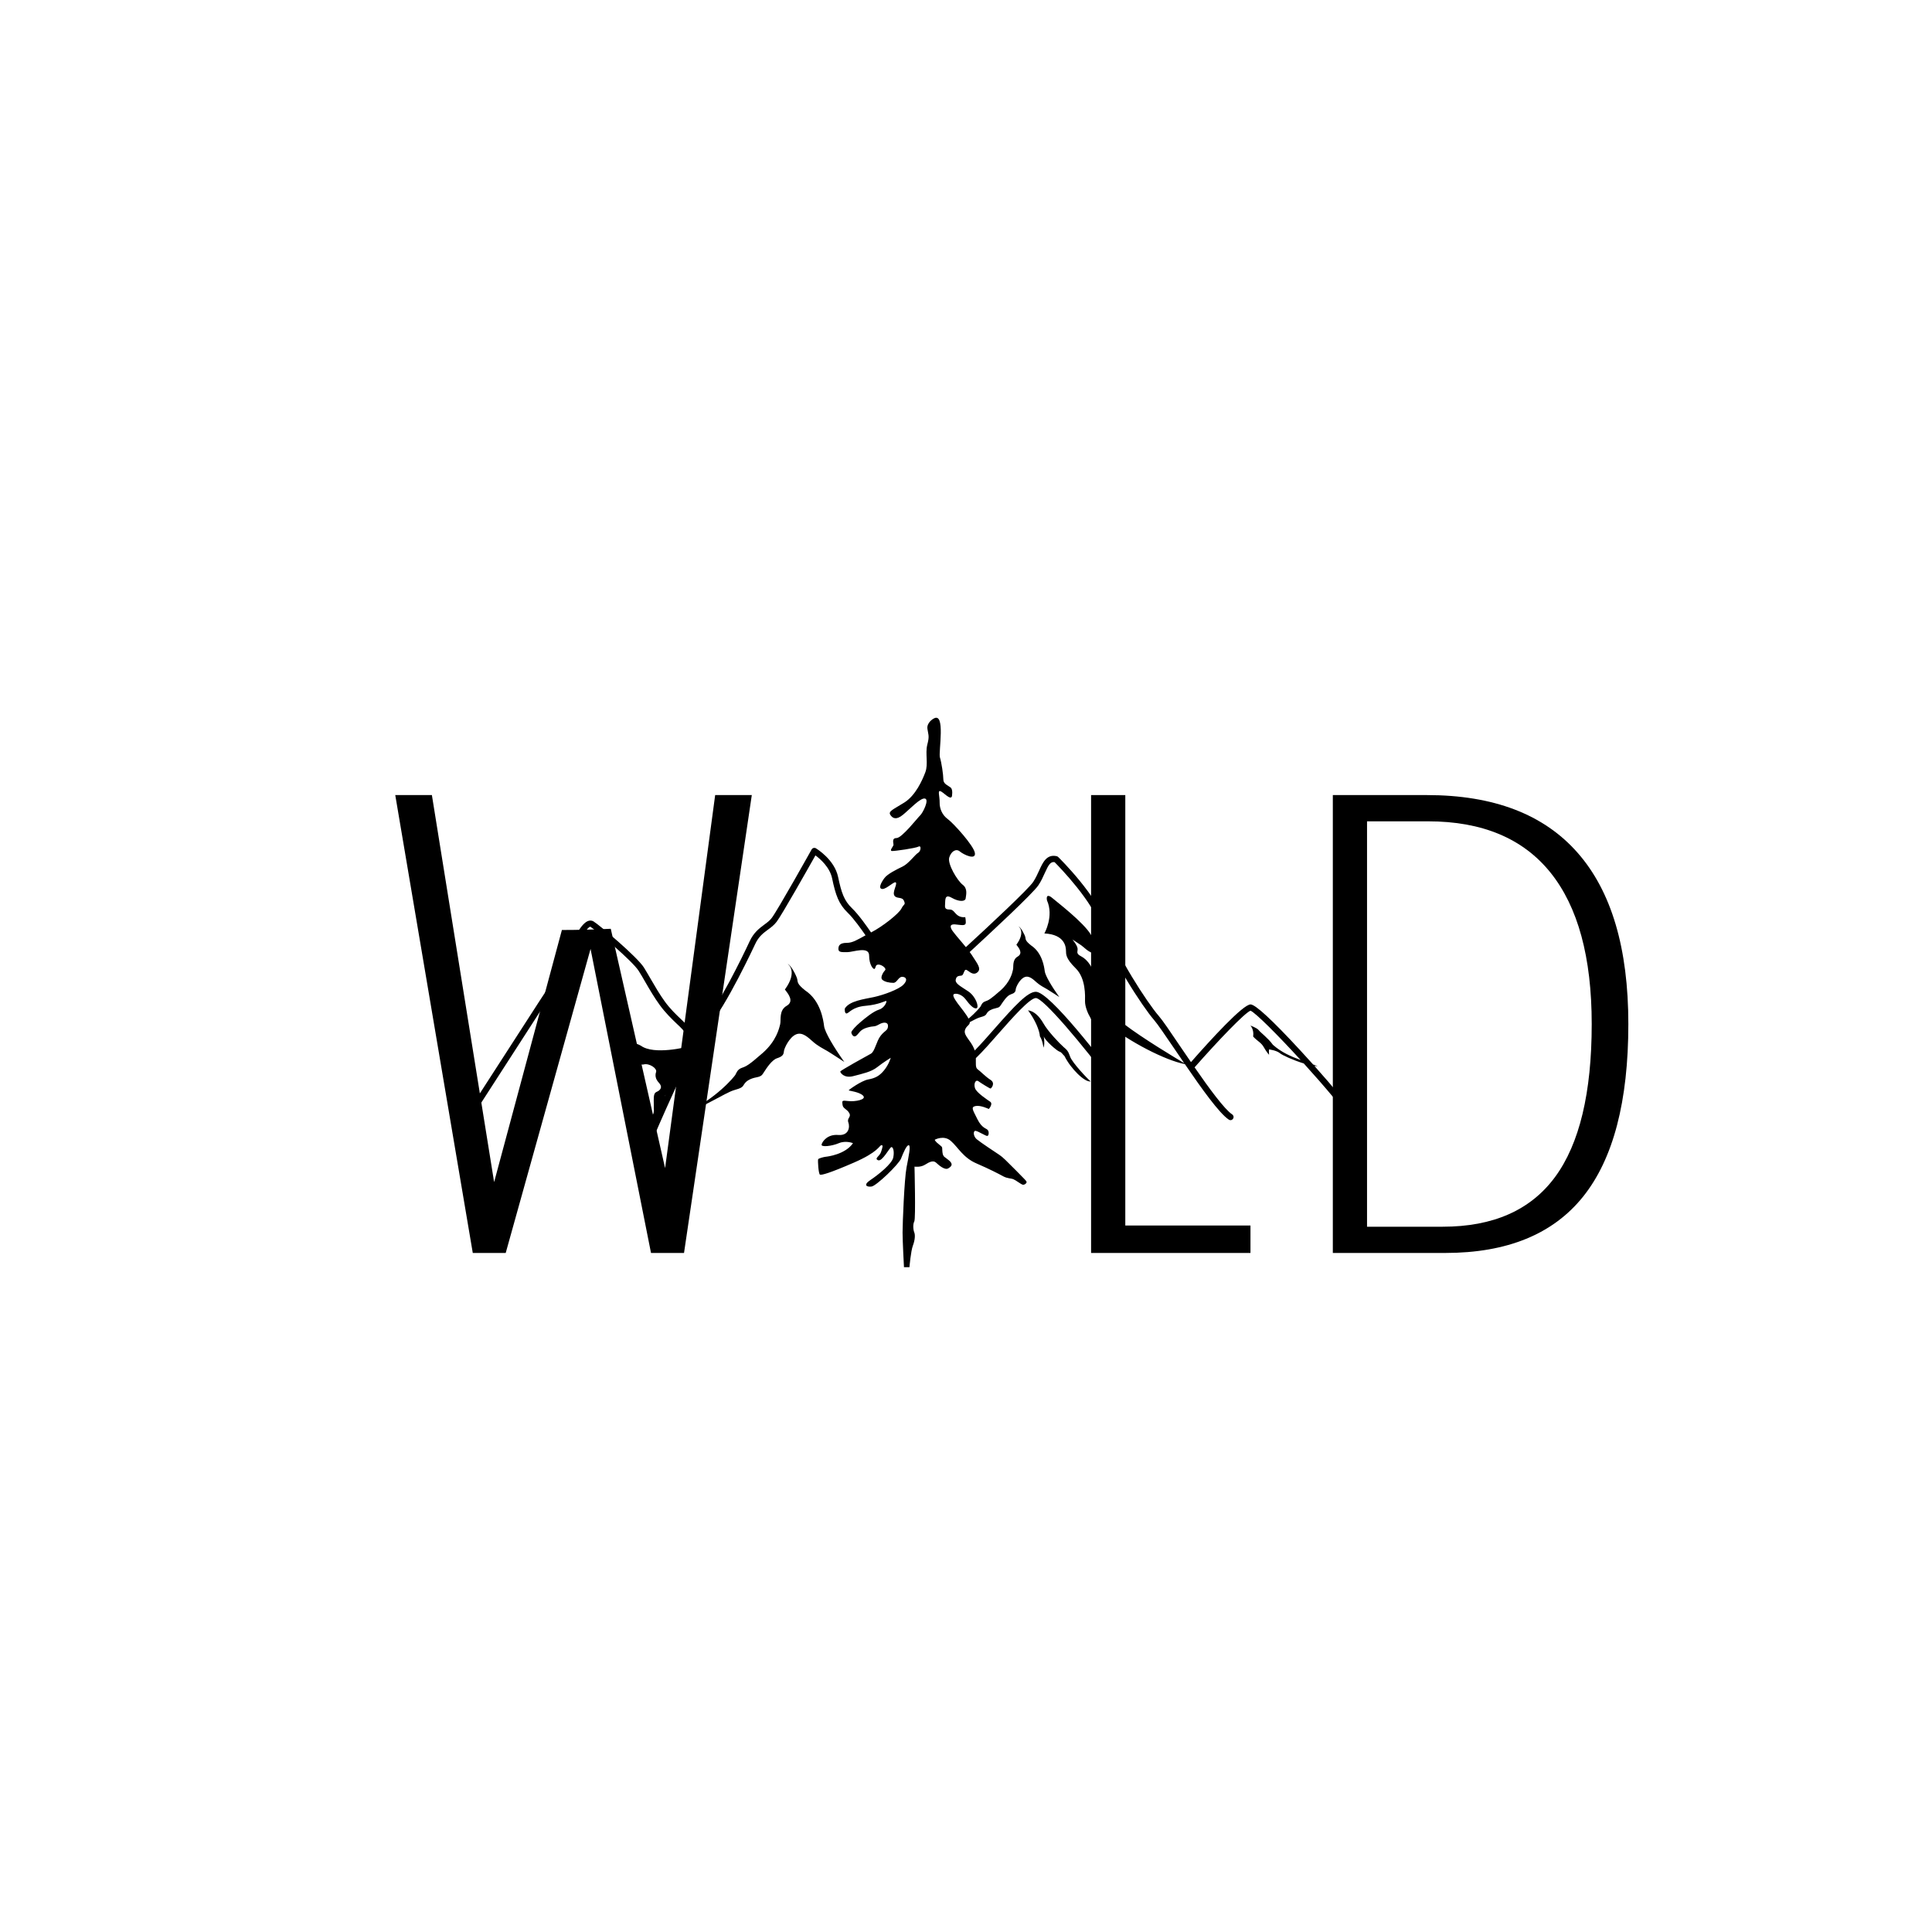
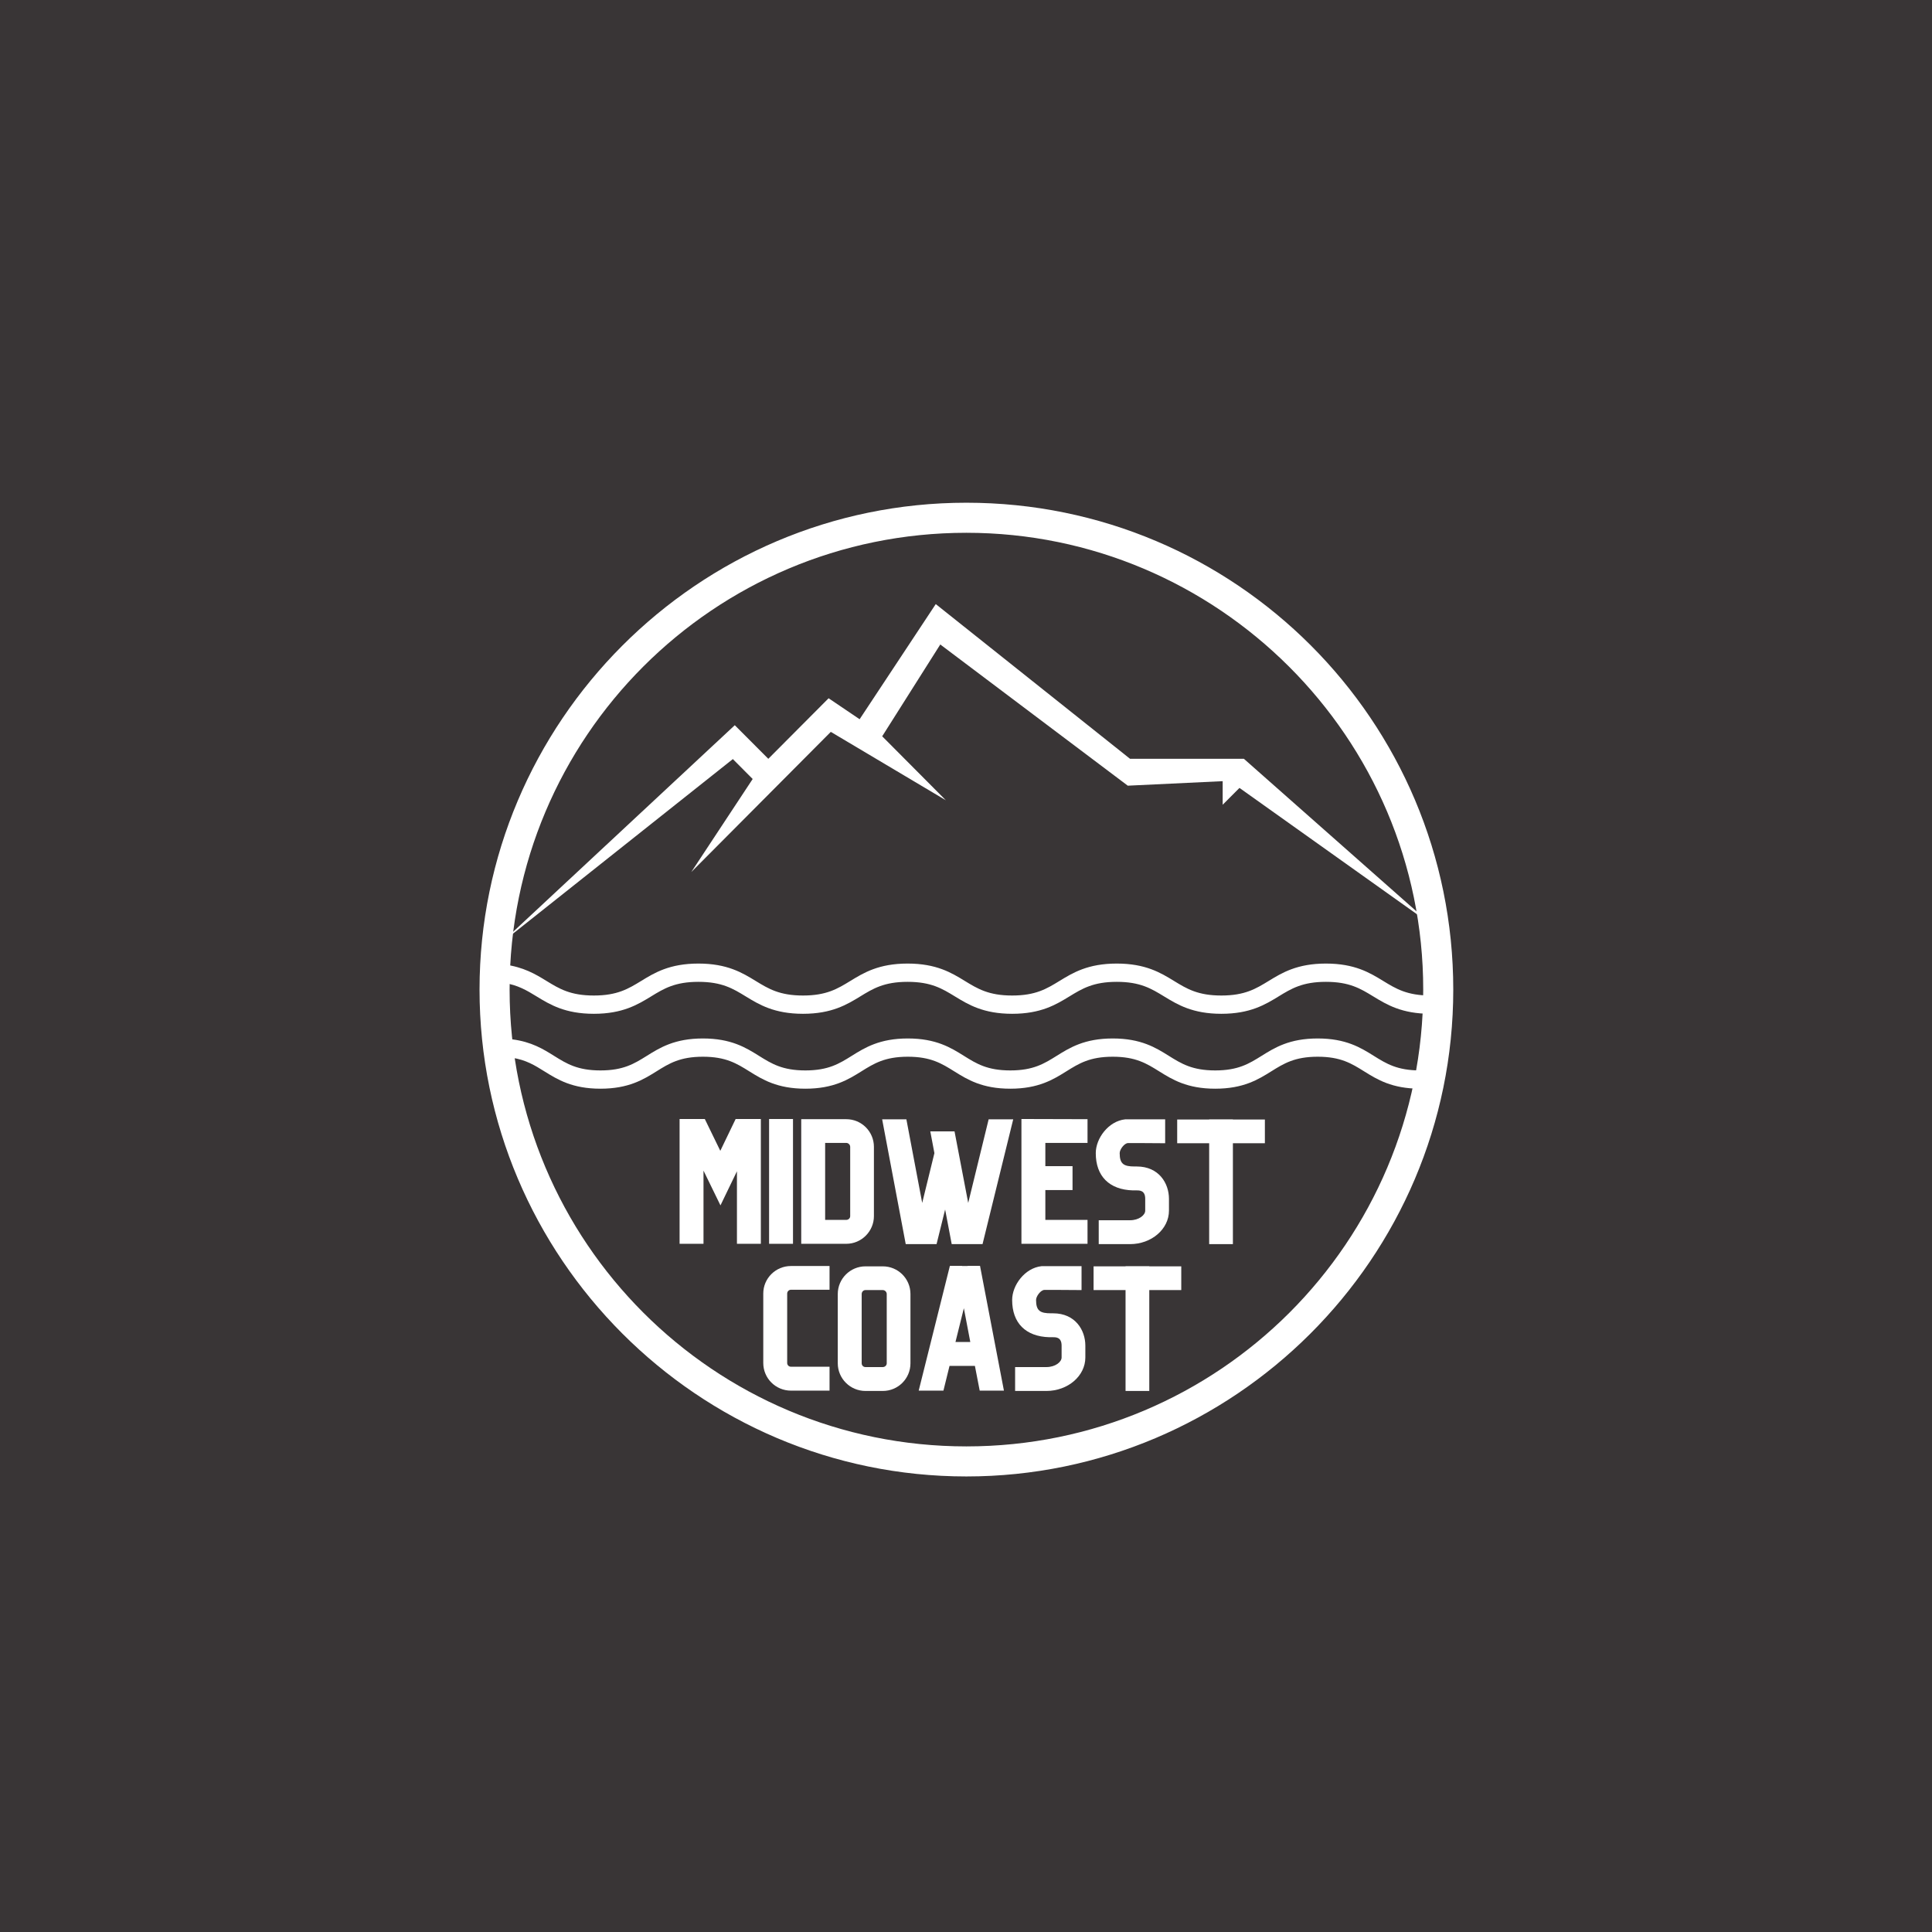
<svg xmlns="http://www.w3.org/2000/svg" width="500" zoomAndPan="magnify" viewBox="0 0 375 375" height="500" preserveAspectRatio="xMidYMid meet" version="1.0">
  <defs>
    <g />
-     <clipPath id="4eb3a6a92f">
-       <path d="M 90 139 L 263.965 139 L 263.965 245.949 L 90 245.949 Z M 90 139 " clip-rule="nonzero" />
+     <clipPath id="dd7e50b7bc">
+       <path d="M 93.078 97.578 L 282.078 97.578 L 282.078 286.578 L 93.078 286.578 Z M 93.078 97.578 " clip-rule="nonzero" />
+     </clipPath>
+     <clipPath id="6e753ef1d1">
+       <path d="M 99 201.562 L 276 201.562 L 276 211.312 L 99 211.312 Z M 99 201.562 " clip-rule="nonzero" />
+     </clipPath>
+     <clipPath id="98d05f97a5">
+       <path d="M 97.109 117.227 L 277.859 117.227 L 277.859 183.227 L 97.109 183.227 Z M 97.109 117.227 " clip-rule="nonzero" />
+     </clipPath>
+     <clipPath id="44ffd3ea01">
+       <path d="M 97 187.023 L 278 187.023 L 278 196.773 L 97 196.773 Z M 97 187.023 " clip-rule="nonzero" />
    </clipPath>
  </defs>
  <rect x="-37.5" width="450" fill="#ffffff" y="-37.5" height="450" fill-opacity="1" />
-   <rect x="-37.5" width="450" fill="#ffffff" y="-37.5" height="450" fill-opacity="1" />
-   <g fill="#000000" fill-opacity="1">
-     <g transform="translate(69.48587, 243.1988)">
+   <rect x="-37.5" width="450" fill="#393536" y="-37.5" height="450" fill-opacity="1" />
+   <g clip-path="url(#dd7e50b7bc)">
+     <path fill="#ffffff" d="M 187.578 286.578 C 135.371 286.578 93.078 243.996 93.078 192.078 C 93.078 140.164 135.371 97.578 187.578 97.578 C 239.789 97.578 282.078 139.871 282.078 192.078 C 282.078 244.289 239.496 286.578 187.578 286.578 Z M 187.578 103.414 C 138.578 103.414 98.914 143.078 98.914 192.078 C 98.914 241.078 138.578 280.746 187.578 280.746 C 236.578 280.746 276.246 241.078 276.246 192.078 C 276.246 143.078 236.289 103.414 187.578 103.414 Z M 187.578 103.414 " fill-opacity="1" fill-rule="nonzero" />
+   </g>
+   <g clip-path="url(#6e753ef1d1)">
+     <path fill="#ffffff" d="M 266.648 204.938 C 264.113 203.355 261.246 201.566 255.766 201.566 C 250.281 201.566 247.414 203.355 244.879 204.938 C 242.441 206.457 240.336 207.77 235.875 207.77 C 231.41 207.77 229.305 206.457 226.867 204.938 C 224.336 203.355 221.465 201.566 215.984 201.566 C 210.504 201.566 207.637 203.355 205.102 204.938 C 202.664 206.457 200.562 207.77 196.098 207.77 C 191.633 207.77 189.527 206.457 187.094 204.938 C 184.559 203.355 181.688 201.566 176.207 201.566 C 170.73 201.566 167.859 203.355 165.324 204.938 C 162.891 206.457 160.785 207.77 156.32 207.77 C 151.859 207.77 149.754 206.457 147.316 204.938 C 144.785 203.355 141.914 201.566 136.434 201.566 C 130.953 201.566 128.082 203.355 125.551 204.938 C 123.113 206.457 121.008 207.77 116.547 207.77 C 112.082 207.77 109.977 206.457 107.539 204.938 C 105.469 203.645 103.172 202.211 99.406 201.734 L 99.406 205.309 C 102.109 205.73 103.789 206.777 105.66 207.945 C 108.195 209.523 111.066 211.316 116.547 211.316 C 122.027 211.316 124.895 209.523 127.43 207.945 C 129.863 206.426 131.969 205.109 136.434 205.109 C 140.898 205.109 143 206.426 145.438 207.945 C 147.973 209.523 150.84 211.316 156.32 211.316 C 161.801 211.316 164.672 209.523 167.203 207.945 C 169.641 206.426 171.746 205.109 176.207 205.109 C 180.672 205.109 182.777 206.426 185.215 207.945 C 187.746 209.523 190.617 211.316 196.098 211.316 C 201.578 211.316 204.449 209.523 206.98 207.945 C 209.418 206.426 211.52 205.109 215.984 205.109 C 220.449 205.109 222.555 206.426 224.992 207.945 C 227.523 209.523 230.395 211.316 235.875 211.316 C 241.355 211.316 244.227 209.523 246.758 207.945 C 249.195 206.426 251.301 205.109 255.766 205.109 C 260.227 205.109 262.332 206.426 264.77 207.945 C 267.305 209.523 270.176 211.316 275.656 211.316 L 275.656 207.77 C 271.191 207.77 269.086 206.457 266.648 204.938 " fill-opacity="1" fill-rule="nonzero" />
+   </g>
+   <g fill="#ffffff" fill-opacity="1">
+     <g transform="translate(131.908, 241.4525)">
      <g>
-         <path d="M 39.578 -62.688 C 42.578 -62.688 45.738 -62.766 49.062 -62.922 L 59.609 -16.469 L 69.328 -88.875 L 76.438 -88.875 L 63.281 0 L 56.875 0 L 45.141 -59.016 L 28.672 0 L 22.281 0 L 7.234 -88.875 L 14.344 -88.875 L 26.422 -13.75 Z M 39.578 -62.688 " />
+         <path d="M 10.879 -24.254 L 7.902 -18.078 L 4.895 -24.254 L 0 -24.254 L 0 -0.031 L 4.641 -0.031 L 4.641 -14.238 L 7.934 -7.488 L 11.133 -14.109 L 11.133 -0.031 L 15.773 -0.031 L 15.773 -24.254 Z M 10.879 -24.254 " />
      </g>
    </g>
  </g>
-   <g fill="#000000" fill-opacity="1">
-     <g transform="translate(147.0874, 243.1988)">
-       <g />
-     </g>
-   </g>
-   <g fill="#000000" fill-opacity="1">
-     <g transform="translate(174.3406, 243.1988)">
-       <g />
-     </g>
-   </g>
-   <g fill="#000000" fill-opacity="1">
-     <g transform="translate(201.5913, 243.1988)">
+   <g fill="#ffffff" fill-opacity="1">
+     <g transform="translate(149.2797, 241.4525)">
      <g>
-         <path d="M 10.188 0 L 10.188 -88.875 L 16.828 -88.875 L 16.828 -5.328 L 41.125 -5.328 L 41.125 0 Z M 10.188 0 " />
+         <path d="M 4.641 -24.254 L 0 -24.254 L 0 -0.031 L 4.641 -0.031 Z M 4.641 -24.254 " />
      </g>
    </g>
  </g>
-   <g fill="#000000" fill-opacity="1">
-     <g transform="translate(246.2629, 243.1988)">
+   <g fill="#ffffff" fill-opacity="1">
+     <g transform="translate(155.5182, 241.4525)">
      <g>
-         <path d="M 12.438 0 L 12.438 -88.875 L 30.688 -88.875 C 43.645 -88.875 53.398 -85.141 59.953 -77.672 C 66.516 -70.211 69.797 -59.133 69.797 -44.438 C 69.797 -29.426 66.875 -18.266 61.031 -10.953 C 55.188 -3.648 46.258 0 34.25 0 Z M 19.078 -5.094 L 33.766 -5.094 C 43.566 -5.094 50.836 -8.312 55.578 -14.75 C 60.316 -21.188 62.688 -31.082 62.688 -44.438 C 62.688 -57.395 60.02 -67.191 54.688 -73.828 C 49.352 -80.461 41.43 -83.781 30.922 -83.781 L 19.078 -83.781 Z M 19.078 -5.094 " />
+         <path d="M 8.734 -24.219 L 0 -24.219 L 0 -0.031 L 8.734 -0.031 C 11.711 -0.031 14.109 -2.465 14.109 -5.406 L 14.109 -18.844 C 14.109 -21.82 11.711 -24.219 8.734 -24.219 Z M 9.504 -5.406 C 9.504 -4.992 9.152 -4.672 8.734 -4.672 L 4.641 -4.672 L 4.641 -19.613 L 8.734 -19.613 C 9.152 -19.613 9.504 -19.262 9.504 -18.844 Z M 9.504 -5.406 " />
      </g>
    </g>
  </g>
-   <g clip-path="url(#4eb3a6a92f)">
-     <path fill="#000000" d="M 129.031 212.855 C 129.066 212.73 129.102 212.625 129.133 212.578 C 129.16 212.566 129.168 212.523 129.191 212.5 C 129.133 212.625 129.086 212.746 129.031 212.855 M 255.121 206.891 C 255.332 206.918 255.539 206.945 255.738 206.953 C 255.461 206.84 255.18 206.727 254.871 206.609 C 254.047 205.688 253.203 204.758 252.328 203.816 C 246.891 197.934 243.66 194.957 242.73 194.957 C 241.258 194.957 235.066 201.715 231.168 206.156 C 230.41 205.051 229.668 203.961 228.98 202.957 C 227.113 200.184 225.629 198 224.891 197.164 C 222.781 194.754 216.484 185.145 214.82 179.641 C 213.09 173.938 205.723 166.66 205.406 166.355 C 205.32 166.277 205.23 166.211 205.117 166.188 C 203.164 165.742 202.418 167.383 201.699 168.965 C 201.383 169.66 201.031 170.434 200.547 171.168 C 199.672 172.52 192.117 179.582 187.477 183.836 C 186.281 182.352 184.781 180.77 184.582 180.141 C 184.305 179.289 185.16 179.379 185.984 179.492 C 186.805 179.582 187.461 179.688 187.461 179.066 C 187.461 178.434 187.352 178.012 187.352 178.012 C 187.352 178.012 186.555 178.16 185.879 177.664 C 185.211 177.156 185.059 176.535 184.332 176.535 C 183.609 176.535 183.359 176.359 183.434 175.609 C 183.512 174.848 183.262 173.418 184.711 174.25 C 186.156 175.074 187.352 175.023 187.434 174.371 C 187.504 173.723 187.879 172.5 186.855 171.727 C 185.836 170.949 183.863 167.688 184.25 166.43 C 184.652 165.18 185.609 164.66 186.324 165.281 C 187.059 165.898 189.434 167.012 189.227 165.574 C 189.027 164.148 185.035 159.762 183.957 158.98 C 182.891 158.207 182.359 156.957 182.383 155.754 C 182.402 154.539 181.965 153.398 182.504 153.555 C 183.059 153.699 184.453 155.371 184.758 154.598 C 184.758 154.598 185.035 153.25 184.504 152.848 C 183.98 152.438 183.102 152.164 183.102 151.285 C 183.102 150.41 182.754 148.012 182.441 147.027 C 182.113 146.055 183.629 137.953 181.16 139.512 C 181.16 139.512 179.809 140.262 180.02 141.512 C 180.211 142.773 180.422 142.867 179.98 144.57 C 179.562 146.285 180.211 148.285 179.609 149.887 C 179.008 151.484 177.703 154.395 175.555 155.754 C 173.414 157.102 172.359 157.453 172.809 158.156 C 173.262 158.859 173.965 159.211 175.254 158.156 C 176.559 157.102 178.707 154.742 179.562 155.008 C 180.402 155.25 179.102 157.805 178.609 158.262 C 178.117 158.707 175.062 162.668 174.008 162.668 C 172.969 162.668 173.512 163.773 173.414 164.07 C 173.305 164.371 172.613 165.113 173.117 165.18 C 173.613 165.223 177.762 164.629 178.309 164.316 C 178.859 164.035 178.762 165.223 178.211 165.527 C 177.66 165.828 176.359 167.641 175.207 168.188 C 174.066 168.742 172.207 169.645 171.621 170.492 C 171.012 171.336 170.41 172.5 171.262 172.551 C 172.109 172.594 173.715 170.848 173.914 171.336 C 174.102 171.84 173.16 173.191 173.613 173.855 C 174.066 174.512 175.109 174.008 175.461 174.848 C 175.809 175.699 175.461 175.355 174.961 176.359 C 174.473 177.336 171.293 179.859 169.07 180.988 C 168.352 179.926 166.676 177.539 165.379 176.293 C 163.836 174.812 163.328 173.297 162.68 170.242 C 161.977 166.828 158.512 164.75 158.379 164.66 C 158.234 164.57 158.066 164.555 157.91 164.594 C 157.758 164.633 157.625 164.73 157.539 164.875 C 157.473 164.992 150.93 176.699 149.793 178.176 C 149.395 178.707 148.887 179.078 148.336 179.48 C 147.383 180.199 146.293 180.988 145.484 182.75 C 144.055 185.855 139.359 195.383 136.648 198.348 C 136.156 198.887 135.543 199.852 134.824 201.074 C 134.492 200.496 133.969 199.652 133.336 198.973 C 133.008 198.613 132.59 198.207 132.16 197.805 C 131.223 196.918 130.066 195.812 129.027 194.375 C 128.023 192.984 127.152 191.488 126.312 190.035 C 125.855 189.246 125.418 188.496 124.988 187.801 C 123.688 185.73 116.395 179.582 115.207 178.848 C 114.883 178.648 114.477 178.621 114.082 178.785 C 112.594 179.418 110.98 182.906 110.617 184.523 C 110.316 185.883 108.477 188.637 106.52 191.57 C 105.867 192.559 105.172 193.578 104.512 194.613 C 101.797 198.812 90.035 217.039 90.035 217.039 L 91.051 217.691 C 91.051 217.691 102.801 199.469 105.52 195.262 C 106.176 194.25 106.859 193.223 107.523 192.238 C 109.629 189.086 111.445 186.355 111.793 184.785 C 112.227 182.777 113.988 179.895 114.586 179.875 C 115.695 180.566 122.77 186.543 123.961 188.438 C 124.398 189.129 124.828 189.859 125.27 190.641 C 126.125 192.121 127.012 193.637 128.059 195.078 C 129.168 196.605 130.367 197.754 131.32 198.672 C 131.77 199.086 132.148 199.453 132.457 199.793 C 133.352 200.762 134.047 202.125 134.141 202.328 C 134 202.582 133.859 202.855 133.723 203.109 C 133.266 203.234 126.973 204.832 124.402 202.977 C 122.348 201.746 120.102 203.039 118.938 204.055 C 121.246 203.172 123.805 203.461 123.59 204.668 C 123.363 205.879 123.957 206.852 124.992 206.594 C 126.043 206.355 127.598 207.371 127.344 208.086 C 127.082 208.82 127.355 209.488 127.645 209.867 C 127.941 210.266 128.668 210.832 128.062 211.523 C 127.457 212.195 126.855 211.613 126.891 213.555 C 126.91 215.496 126.973 215.906 126.758 216.285 C 126.625 216.523 126.41 218 126.262 219.086 C 125.848 220.055 125.582 220.684 125.523 220.812 C 125.402 221.113 125.531 221.465 125.848 221.613 C 125.922 221.637 125.996 221.656 126.066 221.656 C 126.312 221.656 126.535 221.52 126.641 221.285 C 126.707 221.102 134.758 202.188 137.527 199.172 C 140.875 195.508 146.52 183.371 146.574 183.254 C 147.254 181.77 148.172 181.105 149.043 180.457 C 149.637 180.031 150.254 179.566 150.746 178.914 C 151.793 177.535 156.914 168.449 158.277 166.031 C 159.188 166.703 161.059 168.312 161.516 170.5 C 162.195 173.746 162.793 175.469 164.543 177.16 C 165.711 178.281 167.254 180.465 168 181.547 C 166.402 182.41 165.492 183.008 164.363 183.008 C 163.035 183.008 162.734 183.512 162.734 184.184 C 162.734 184.875 163.395 184.812 164.477 184.812 C 165.562 184.812 168.695 183.594 168.695 185.461 C 168.695 187.336 169.578 188.312 169.797 188.02 C 170.016 187.723 169.898 187.227 170.523 187.227 C 171.168 187.227 172.121 187.988 171.797 188.312 C 171.469 188.652 170.805 189.703 171.227 190.133 C 171.66 190.582 172.656 190.77 173.391 190.77 C 174.121 190.77 174.359 189.602 175.109 189.602 C 175.863 189.602 176.277 190.191 175.34 191.137 C 174.418 192.062 171.516 193.113 169.641 193.527 C 167.766 193.934 164.863 194.254 163.973 195.773 C 163.973 195.773 163.887 196.785 164.352 196.707 C 164.812 196.625 165.457 195.438 168.016 195.227 C 170.562 195.004 171.82 194.254 172.012 194.285 C 172.207 194.309 171.762 195.598 170.633 195.961 C 169.492 196.324 168.016 197.547 167.047 198.367 C 166.078 199.18 165.246 200.094 165.246 200.387 C 165.246 200.668 165.641 201.473 166.191 201.039 C 166.754 200.602 166.895 199.852 168.32 199.453 C 169.73 199.055 169.594 199.414 170.598 198.848 C 171.586 198.273 172.434 198.402 172.359 199.23 C 172.293 200.066 171.77 199.98 170.945 201.023 C 170.109 202.066 169.797 204.133 169.031 204.527 C 168.266 204.93 163.148 207.785 163.098 207.969 C 163.055 208.156 163.801 209.363 165.633 208.871 C 167.465 208.391 169.105 208.055 170.27 207.133 C 171.43 206.215 172.895 205.316 172.895 205.316 C 172.895 205.316 172.527 206.625 171.586 207.762 C 170.664 208.895 169.797 209.289 168.496 209.527 C 167.203 209.766 164.734 211.535 164.734 211.629 C 164.734 211.734 166.789 211.906 167.527 212.672 C 168.266 213.434 165.992 213.867 164.668 213.715 C 163.34 213.543 163.441 213.664 163.535 214.438 C 163.629 215.211 164.363 215.211 164.836 216.043 C 165.293 216.875 164.332 216.973 164.668 217.875 C 164.992 218.773 164.754 220.457 162.703 220.297 C 160.637 220.125 159.641 221.523 159.473 222.133 C 159.297 222.723 161.465 222.469 162.828 221.887 C 164.191 221.32 165.562 221.887 165.562 221.887 C 164.098 224.066 160.602 224.5 160.27 224.527 C 159.938 224.562 158.914 224.812 158.805 225.008 C 158.703 225.199 158.863 227.914 159.164 228 C 159.473 228.113 160.961 227.738 165.727 225.668 C 170.496 223.598 170.633 222.391 171.059 222.289 C 171.492 222.176 171.262 222.836 170.996 223.633 C 170.727 224.43 169.637 224.867 170.434 225.199 C 171.227 225.539 172.656 222.75 172.996 222.66 C 173.328 222.559 173.633 223.43 173.383 224.664 C 173.145 225.902 170.434 228.047 168.945 229.043 C 167.449 230.047 168.266 230.422 169.152 230.309 C 170.062 230.219 174.457 226 174.895 224.867 C 175.336 223.734 175.996 222.188 176.402 222.293 C 176.809 222.391 176.398 224.305 175.957 226.609 C 175.523 228.91 175.188 237.527 175.188 239.234 C 175.188 240.938 175.461 245.957 175.461 245.957 L 176.523 245.957 C 176.523 245.957 176.789 242.84 177.188 241.785 C 177.594 240.715 177.66 239.73 177.469 239.234 C 177.254 238.742 177.156 237.637 177.469 237.066 C 177.762 236.488 177.504 226.441 177.504 226.441 C 177.504 226.441 178.656 226.633 179.562 226.059 C 180.465 225.48 181.18 225.184 181.711 225.688 C 182.238 226.184 183.375 227.16 184.035 226.789 C 184.684 226.418 185.078 225.984 184.207 225.238 C 183.336 224.488 183.059 224.641 182.926 223.633 C 182.801 222.629 183.102 222.773 182.285 222.148 C 181.461 221.523 181.434 221.227 181.434 221.227 C 181.434 221.227 183.184 220.246 184.547 221.445 C 185.938 222.648 186.934 224.719 189.551 225.828 C 192.172 226.961 193.879 227.859 194.723 228.32 C 195.574 228.77 196.148 228.672 196.699 228.887 C 197.242 229.117 198.121 229.84 198.5 229.945 C 198.867 230.047 199.359 229.594 199.25 229.367 C 199.148 229.152 199.047 229.043 197.18 227.16 C 195.309 225.277 194.648 224.609 194 224.176 C 193.352 223.746 190.258 221.703 189.551 221.102 C 188.855 220.484 188.875 219.395 189.395 219.504 C 189.926 219.594 191.352 220.523 191.633 220.484 C 191.906 220.477 192.027 219.715 191.727 219.344 C 191.434 218.969 190.605 219.031 189.707 217.223 C 188.812 215.41 188.387 214.883 189.359 214.68 C 190.336 214.48 191.926 215.254 191.926 215.254 C 191.926 215.254 192.797 214.285 192.207 213.852 C 191.609 213.434 189.551 212.098 189.25 211.223 C 188.949 210.344 189.359 209.473 189.91 209.867 C 190.461 210.266 192.105 211.281 192.254 211.281 C 192.406 211.281 193.277 210.246 192.254 209.598 C 191.234 208.938 190.406 208.02 189.727 207.52 C 189.301 207.191 189.434 206.375 189.414 205.383 C 190.777 204.074 192.328 202.301 193.957 200.445 C 196.457 197.602 199.895 193.719 201.055 193.719 C 202.504 193.73 209.934 202.492 216.266 210.957 C 216.379 211.113 216.562 211.199 216.742 211.199 C 216.867 211.199 216.996 211.148 217.102 211.086 C 217.375 210.883 217.422 210.496 217.227 210.238 C 214.105 206.074 203.738 192.504 201.055 192.504 C 199.461 192.504 196.965 195.207 193.051 199.652 C 191.734 201.156 190.395 202.684 189.191 203.902 C 189.168 203.797 189.129 203.691 189.086 203.582 C 188.387 201.902 187.059 201.023 187.281 200.02 C 187.492 199.105 188.262 199.027 188.238 198.391 C 189.043 197.961 189.746 197.602 190.129 197.492 C 191.25 197.184 191.32 197.07 191.578 196.625 C 191.855 196.195 192.465 195.859 193.262 195.699 C 194.055 195.539 194.086 195.34 194.383 194.902 C 194.688 194.457 195.438 193.25 196.18 193.016 C 196.938 192.766 197.113 192.504 197.148 192.051 C 197.184 191.59 197.91 190.074 198.832 189.676 C 199.734 189.266 200.574 190.125 201.23 190.703 C 201.891 191.285 202.621 191.648 203.203 191.984 C 203.781 192.324 205.609 193.527 205.609 193.527 C 204.16 191.512 202.879 189.352 202.785 188.516 C 202.684 187.668 202.289 184.93 200.148 183.516 C 199.016 182.613 199.098 182.379 199.016 181.914 C 198.922 181.449 198.148 179.969 197.66 179.777 C 197.66 179.777 199.168 180.797 197.281 183.371 C 197.758 183.984 198.621 185.027 197.531 185.668 C 196.441 186.293 196.762 187.609 196.621 188.211 C 196.496 188.816 196.094 190.598 194.164 192.277 C 192.227 193.98 191.867 194.148 191.242 194.363 C 190.613 194.582 190.484 195.07 190.34 195.336 C 190.262 195.473 189.449 196.496 187.996 197.711 C 187.531 196.832 186.445 195.508 185.898 194.781 C 185.258 193.895 184.781 193.113 185.184 192.949 C 185.578 192.766 186.676 192.949 187.461 194.012 C 188.23 195.059 189.027 195.883 189.551 195.703 C 190.078 195.531 189.453 193.422 187.906 192.402 C 186.352 191.367 185.352 190.891 185.512 190.121 C 185.668 189.348 186.203 189.438 186.625 189.363 C 187.059 189.293 187.078 188.285 187.461 188.234 C 187.828 188.191 188.754 189.508 189.684 188.758 C 190.605 188.012 189.652 187.008 188.562 185.273 C 188.461 185.117 188.348 184.953 188.215 184.793 C 192.18 181.137 200.52 173.398 201.551 171.828 C 202.086 171.039 202.461 170.188 202.789 169.465 C 203.523 167.836 203.898 167.223 204.691 167.34 C 205.684 168.332 212.148 174.988 213.68 179.988 C 215.379 185.645 221.824 195.488 223.988 197.961 C 224.672 198.746 226.215 201.012 228 203.637 C 228.598 204.52 229.219 205.438 229.852 206.359 C 228.184 205.367 221.773 201.523 218.234 198.812 C 214.137 195.648 213.75 194.434 213.035 191.094 C 212.328 187.781 211.051 186.258 209.895 185.652 C 208.746 185.055 209.227 184.785 209.156 184.094 C 209.07 183.414 208.156 182.363 208.156 182.363 C 208.156 182.363 209.266 183.062 209.867 183.48 C 210.469 183.902 211.086 184.68 212.191 185.027 C 213.277 185.379 214.398 186.332 215.625 187.695 C 215.438 186.836 214.199 185.055 213.641 184.531 C 213.078 184.008 213.172 183.844 211.758 181.449 C 210.344 179.031 205.043 174.988 204.277 174.324 C 203.512 173.66 203.027 173.723 203.215 174.75 C 204.609 177.855 202.711 181.18 202.711 181.18 C 206.734 181.383 206.883 183.836 206.906 184.523 C 206.934 185.215 206.812 186.004 208.797 187.953 C 210.785 189.91 210.617 193.367 210.602 194.352 C 210.59 195.34 211.137 196.703 211.602 197.461 C 212.066 198.246 215.59 206.098 217.922 206.699 C 217.414 205.941 214.602 200.32 214.84 198.68 C 219.285 202.266 226.203 205.82 229.984 206.543 C 233.211 211.27 236.672 216.109 238.5 217.312 C 238.602 217.387 238.719 217.422 238.832 217.422 C 239.039 217.422 239.223 217.32 239.336 217.141 C 239.52 216.863 239.441 216.492 239.164 216.305 C 237.684 215.324 234.711 211.281 231.871 207.172 C 236.445 201.977 241.609 196.586 242.723 196.172 C 243.723 196.594 247.996 200.875 252.453 205.746 C 250.629 205.086 248.695 204.246 247.07 202.793 C 246.152 201.504 244.664 200.418 244.324 199.961 C 243.977 199.5 242.703 199.062 242.703 199.062 C 242.703 199.062 243.438 199.793 243.238 201.191 C 244.066 202.105 244.781 202.336 245.297 203.25 C 245.809 204.172 246.324 204.738 246.324 204.738 C 246.266 203.922 246.324 203.691 246.324 203.691 C 246.324 203.691 247.762 203.859 248.438 204.434 C 248.914 204.82 250.992 205.781 253.062 206.414 C 256.918 210.66 260.793 215.234 262.734 218.051 C 262.84 218.227 263.035 218.316 263.219 218.316 C 263.348 218.316 263.465 218.285 263.566 218.207 C 263.832 218.023 263.902 217.645 263.723 217.379 C 262.098 215.008 258.879 211.09 255.121 206.891 " fill-opacity="1" fill-rule="nonzero" />
+   <g fill="#ffffff" fill-opacity="1">
+     <g transform="translate(171.2263, 241.4525)">
+       <g>
+         <path d="M 20.668 -24.188 L 16.703 -7.965 L 14.047 -21.852 L 9.344 -21.852 L 10.141 -17.629 L 7.773 -7.965 L 4.703 -24.188 L 0 -24.188 L 4.574 0.031 L 10.559 0.031 L 12.223 -6.688 L 13.5 0.031 L 19.484 0.031 L 25.438 -24.188 Z M 20.668 -24.188 " />
+       </g>
+     </g>
  </g>
-   <path fill="#000000" d="M 152.684 195.234 C 151.18 196.102 151.621 197.926 151.438 198.766 C 151.242 199.594 150.703 202.047 148.027 204.391 C 145.34 206.746 144.863 206.965 143.984 207.27 C 143.117 207.578 142.945 208.25 142.742 208.613 C 142.547 208.961 139.016 213.305 133 216.031 C 135.703 215.371 140.895 212.043 142.441 211.613 C 143.988 211.176 144.098 211.02 144.461 210.418 C 144.832 209.805 145.672 209.332 146.773 209.121 C 147.879 208.914 147.922 208.637 148.336 208.023 C 148.742 207.41 149.785 205.742 150.824 205.406 C 151.871 205.066 152.109 204.703 152.152 204.074 C 152.211 203.441 153.219 201.336 154.484 200.785 C 155.746 200.223 156.906 201.414 157.809 202.203 C 158.719 203.008 159.742 203.52 160.551 203.984 C 161.34 204.449 163.883 206.129 163.883 206.129 C 161.875 203.328 160.102 200.344 159.957 199.18 C 159.816 198 159.277 194.223 156.312 192.262 C 154.746 191.016 154.855 190.691 154.742 190.047 C 154.602 189.406 153.543 187.348 152.883 187.074 C 152.883 187.074 154.965 188.484 152.348 192.062 C 152.996 192.906 154.207 194.363 152.684 195.234 " fill-opacity="1" fill-rule="nonzero" />
-   <path fill="#000000" d="M 207.715 205.109 C 207.316 203.961 207.121 203.816 206.398 203.188 C 205.684 202.562 203.398 200.184 202.539 198.656 C 201.68 197.145 200.629 196.246 199.539 196.102 C 200.973 198.023 201.77 200.031 201.848 201.156 C 202.391 201.984 202.539 203.344 202.539 203.344 C 202.539 203.344 202.855 202.758 202.594 201.156 C 202.824 201.961 205.145 203.961 205.609 204.105 C 206.086 204.258 206.145 204.539 206.625 204.996 C 207.832 207.434 210.574 210.129 211.691 209.895 C 211.062 209.379 208.117 206.266 207.715 205.109 " fill-opacity="1" fill-rule="nonzero" />
+   <g fill="#ffffff" fill-opacity="1">
+     <g transform="translate(198.2597, 241.4525)">
+       <g>
+         <path d="M 12.828 -24.219 L 0 -24.254 L 0 -0.031 L 12.828 -0.031 L 12.828 -4.672 L 4.641 -4.672 L 4.641 -10.461 L 9.918 -10.461 L 9.918 -15.102 L 4.641 -15.102 L 4.641 -19.613 L 12.828 -19.613 Z M 12.828 -24.219 " />
+       </g>
+     </g>
+   </g>
+   <g fill="#ffffff" fill-opacity="1">
+     <g transform="translate(212.6881, 241.4525)">
+       <g>
+         <path d="M 0 -17.629 C 0 -13.148 2.625 -10.527 7.23 -10.398 L 7.965 -10.398 C 8.512 -10.398 9.598 -10.398 9.598 -8.766 L 9.598 -6.465 C 9.598 -5.598 8.383 -4.605 6.656 -4.605 L 0.574 -4.605 L 0.574 0.031 L 6.656 0.031 C 10.812 0.031 14.207 -2.879 14.207 -6.465 L 14.207 -8.766 C 14.207 -11.773 12.254 -15.039 7.965 -15.039 L 7.551 -15.039 C 5.438 -15.039 4.641 -15.516 4.641 -17.629 C 4.641 -18.363 5.566 -19.582 6.27 -19.582 L 8.832 -19.582 L 13.469 -19.551 L 13.469 -24.188 L 5.695 -24.188 C 2.465 -23.836 0 -20.508 0 -17.629 Z M 0 -17.629 " />
+       </g>
+     </g>
+   </g>
+   <g fill="#ffffff" fill-opacity="1">
+     <g transform="translate(228.4922, 241.4525)">
+       <g>
+         <path d="M 0 -24.156 L 0 -19.551 L 6.207 -19.551 L 6.207 0.031 L 10.812 0.031 L 10.812 -19.551 L 17.02 -19.551 L 17.02 -24.156 L 10.812 -24.156 L 10.812 -24.188 L 6.207 -24.188 L 6.207 -24.156 Z M 0 -24.156 " />
+       </g>
+     </g>
+   </g>
+   <g fill="#ffffff" fill-opacity="1">
+     <g transform="translate(148.1502, 269.9525)">
+       <g>
+         <path d="M 12.863 -24.219 L 5.375 -24.219 C 2.398 -24.219 0 -21.82 0 -18.879 L 0 -5.406 C 0 -2.43 2.398 -0.031 5.375 -0.031 L 12.863 -0.031 L 12.863 -4.672 L 5.375 -4.672 C 4.961 -4.672 4.641 -4.992 4.641 -5.406 L 4.641 -18.879 C 4.641 -19.262 4.961 -19.613 5.375 -19.613 L 12.863 -19.613 Z M 12.863 -24.219 " />
+       </g>
+     </g>
+   </g>
+   <g fill="#ffffff" fill-opacity="1">
+     <g transform="translate(162.6106, 269.9525)">
+       <g>
+         <path d="M 8.734 -24.156 L 5.375 -24.156 C 2.43 -24.156 0 -21.758 0 -18.781 L 0 -5.344 C 0 -2.367 2.43 0.031 5.375 0.031 L 8.734 0.031 C 11.711 0.031 14.109 -2.367 14.109 -5.344 L 14.109 -18.781 C 14.109 -21.758 11.711 -24.156 8.734 -24.156 Z M 9.504 -5.344 C 9.504 -4.926 9.152 -4.605 8.734 -4.605 L 5.375 -4.605 C 4.961 -4.605 4.641 -4.926 4.641 -5.344 L 4.641 -18.781 C 4.641 -19.195 4.961 -19.551 5.375 -19.551 L 8.734 -19.551 C 9.152 -19.551 9.504 -19.195 9.504 -18.781 Z M 9.504 -5.344 " />
+       </g>
+     </g>
+   </g>
+   <g fill="#ffffff" fill-opacity="1">
+     <g transform="translate(178.3187, 269.9525)">
+       <g>
+         <path d="M 5.984 -4.832 L 10.91 -4.832 L 11.84 -0.031 L 16.543 -0.031 L 11.902 -24.254 L 9.535 -24.254 L 9.469 -24.219 L 8.445 -24.219 L 8.414 -24.254 L 6.047 -24.254 L 6.047 -24.219 L 0 -0.031 L 4.801 -0.031 Z M 8.766 -16.031 L 10.016 -9.469 L 7.137 -9.469 Z M 8.766 -16.031 " />
+       </g>
+     </g>
+   </g>
+   <g fill="#ffffff" fill-opacity="1">
+     <g transform="translate(196.4583, 269.9525)">
+       <g>
+         <path d="M 0 -17.629 C 0 -13.148 2.625 -10.527 7.23 -10.398 L 7.965 -10.398 C 8.512 -10.398 9.598 -10.398 9.598 -8.766 L 9.598 -6.465 C 9.598 -5.598 8.383 -4.605 6.656 -4.605 L 0.574 -4.605 L 0.574 0.031 L 6.656 0.031 C 10.812 0.031 14.207 -2.879 14.207 -6.465 L 14.207 -8.766 C 14.207 -11.773 12.254 -15.039 7.965 -15.039 L 7.551 -15.039 C 5.438 -15.039 4.641 -15.516 4.641 -17.629 C 4.641 -18.363 5.566 -19.582 6.27 -19.582 L 8.832 -19.582 L 13.469 -19.551 L 13.469 -24.188 L 5.695 -24.188 C 2.465 -23.836 0 -20.508 0 -17.629 Z M 0 -17.629 " />
+       </g>
+     </g>
+   </g>
+   <g fill="#ffffff" fill-opacity="1">
+     <g transform="translate(212.2624, 269.9525)">
+       <g>
+         <path d="M 0 -24.156 L 0 -19.551 L 6.207 -19.551 L 6.207 0.031 L 10.812 0.031 L 10.812 -19.551 L 17.02 -19.551 L 17.02 -24.156 L 10.812 -24.156 L 10.812 -24.188 L 6.207 -24.188 L 6.207 -24.156 Z M 0 -24.156 " />
+       </g>
+     </g>
+   </g>
+   <g clip-path="url(#98d05f97a5)">
+     <path fill="#ffffff" d="M 97.109 183.176 L 142.621 140.762 L 149.129 147.285 L 160.832 135.531 L 166.852 139.602 L 181.629 117.254 L 219.344 147.285 L 241.441 147.285 L 277.859 179.469 L 240.582 152.934 L 237.32 156.203 L 237.32 151.625 L 218.902 152.5 L 182.508 125.094 L 171.234 142.914 L 183.59 155.332 L 161.258 142.055 L 134.18 169.262 L 146.094 151.203 L 142.246 147.336 Z M 97.109 183.176 " fill-opacity="1" fill-rule="nonzero" />
+   </g>
+   <g clip-path="url(#44ffd3ea01)">
+     <path fill="#ffffff" d="M 268.473 190.398 C 265.887 188.816 262.957 187.027 257.363 187.027 C 251.77 187.027 248.84 188.816 246.254 190.398 C 243.766 191.918 241.617 193.23 237.062 193.23 C 232.504 193.23 230.355 191.918 227.871 190.398 C 225.285 188.816 222.355 187.027 216.762 187.027 C 211.168 187.027 208.238 188.816 205.652 190.398 C 203.168 191.918 201.02 193.23 196.461 193.23 C 191.906 193.23 189.758 191.918 187.27 190.398 C 184.688 188.816 181.758 187.027 176.164 187.027 C 170.57 187.027 167.641 188.816 165.055 190.398 C 162.566 191.918 160.422 193.23 155.863 193.23 C 151.309 193.23 149.16 191.918 146.672 190.398 C 144.086 188.816 141.156 187.027 135.562 187.027 C 129.969 187.027 127.039 188.816 124.457 190.398 C 121.969 191.918 119.82 193.23 115.266 193.23 C 110.707 193.23 108.562 191.918 106.074 190.398 C 103.961 189.105 101.613 187.676 97.773 187.195 L 97.773 190.773 C 100.531 191.195 102.246 192.238 104.156 193.406 C 106.742 194.984 109.672 196.777 115.266 196.777 C 120.859 196.777 123.789 194.984 126.375 193.406 C 128.859 191.887 131.008 190.574 135.562 190.574 C 140.121 190.574 142.27 191.887 144.754 193.406 C 147.34 194.984 150.27 196.777 155.863 196.777 C 161.457 196.777 164.387 194.984 166.973 193.406 C 169.457 191.887 171.605 190.574 176.164 190.574 C 180.719 190.574 182.867 191.887 185.355 193.406 C 187.938 194.984 190.867 196.777 196.461 196.777 C 202.055 196.777 204.984 194.984 207.57 193.406 C 210.059 191.887 212.207 190.574 216.762 190.574 C 221.316 190.574 223.465 191.887 225.953 193.406 C 228.539 194.984 231.469 196.777 237.062 196.777 C 242.656 196.777 245.586 194.984 248.172 193.406 C 250.656 191.887 252.805 190.574 257.363 190.574 C 261.918 190.574 264.066 191.887 266.555 193.406 C 269.141 194.984 272.07 196.777 277.664 196.777 L 277.664 193.23 C 273.109 193.23 270.961 191.918 268.473 190.398 " fill-opacity="1" fill-rule="nonzero" />
+   </g>
</svg>
